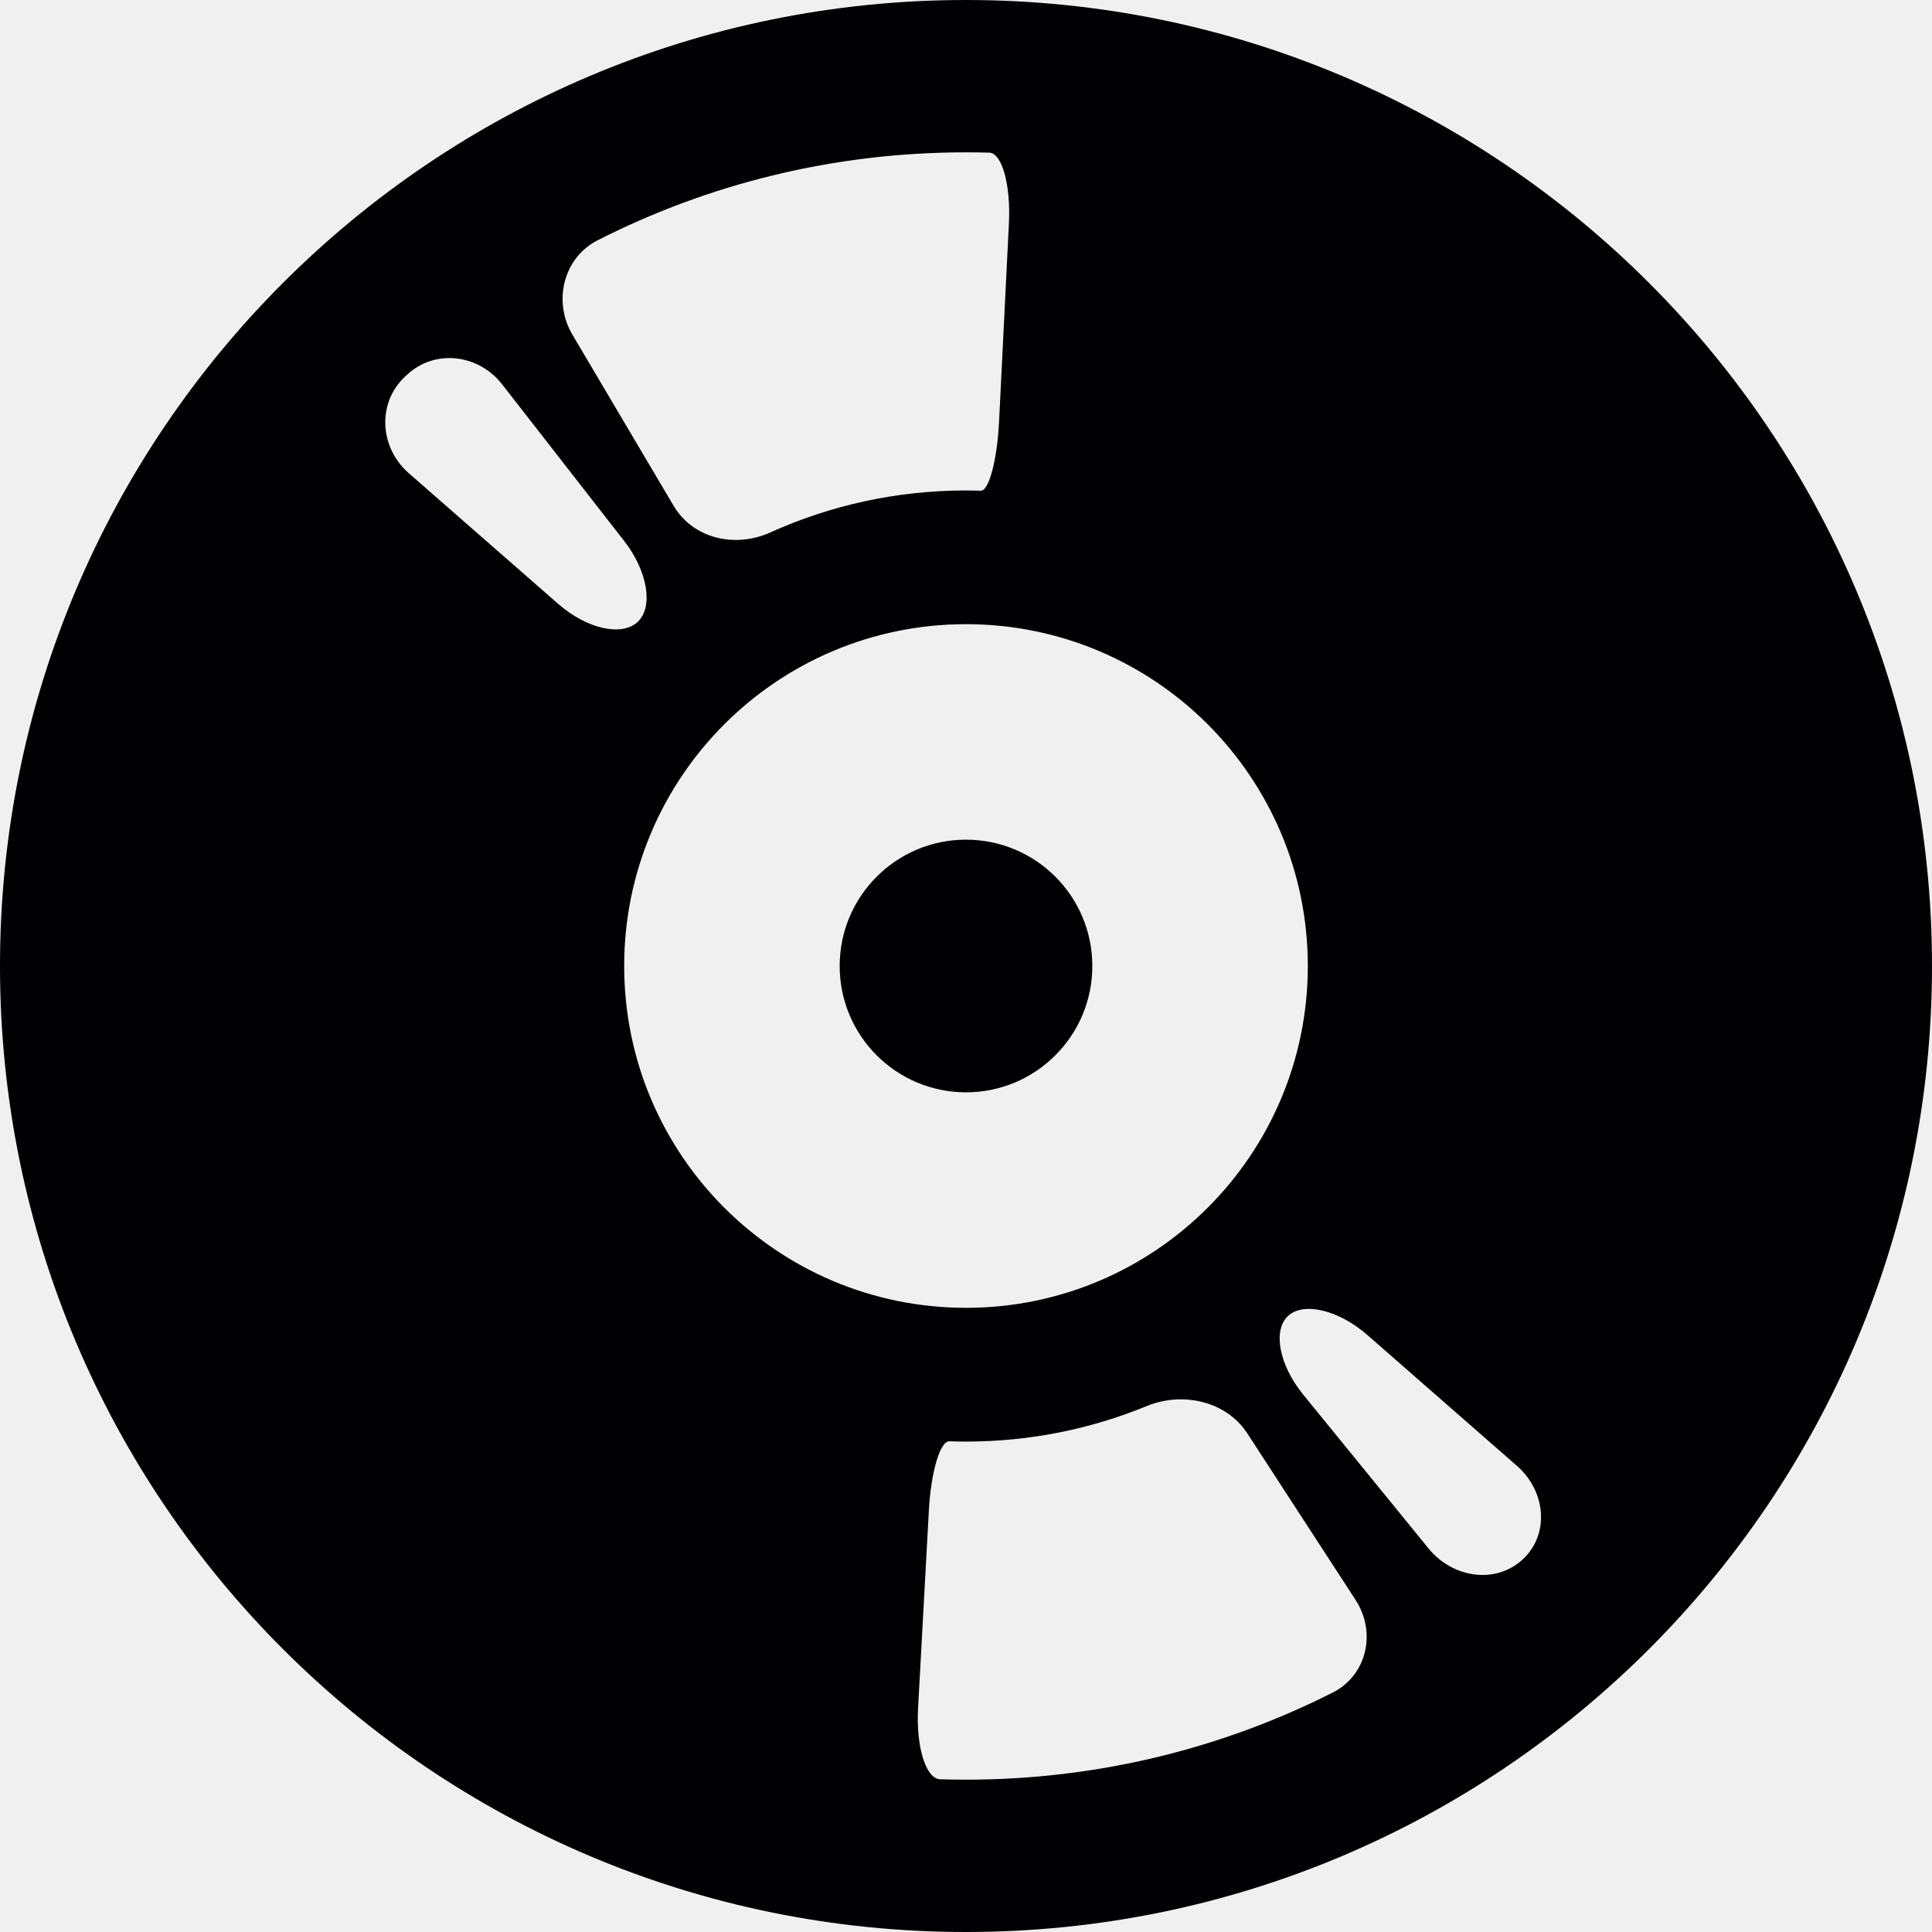
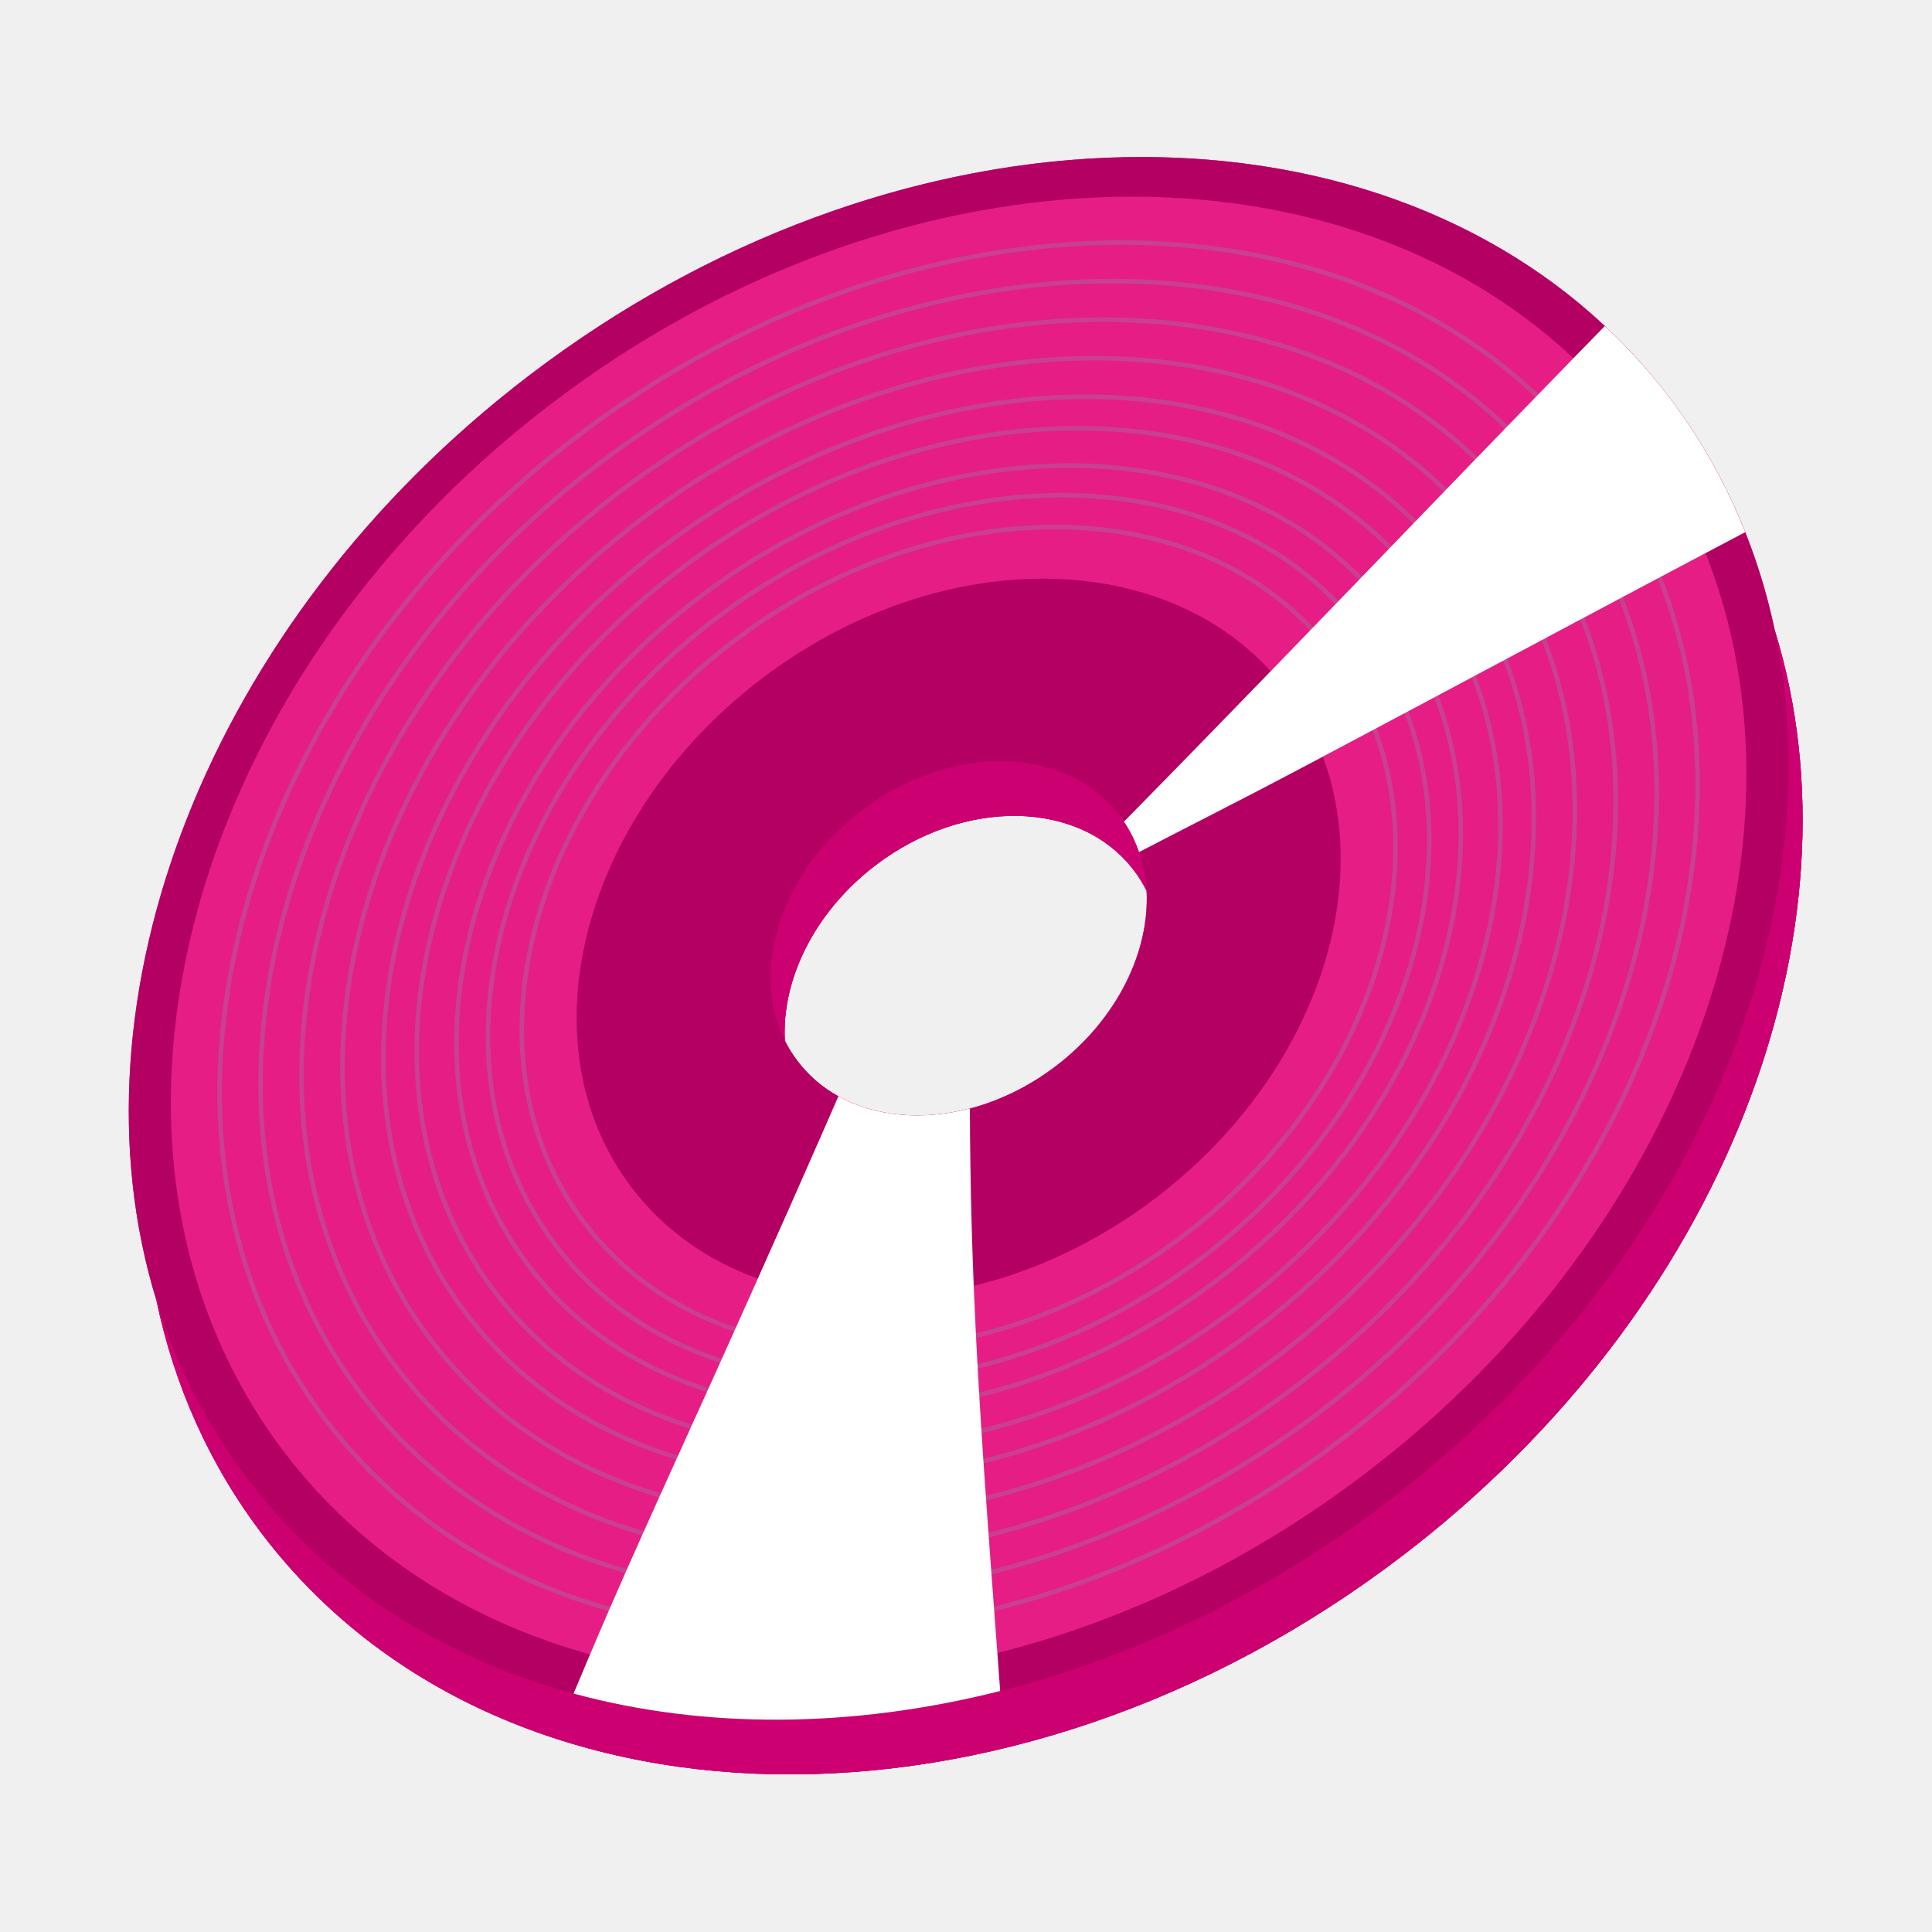
- <svg xmlns="http://www.w3.org/2000/svg" version="1.1" id="Capa_1" x="0px" y="0px" viewBox="0 0 55.334 55.334" style="enable-background:new 0 0 55.334 55.334;" xml:space="preserve">
+ <svg xmlns="http://www.w3.org/2000/svg" version="1.1" id="BASE" x="0px" y="0px" viewBox="0 0 2122 2122" style="enable-background:new 0 0 2122 2122;" xml:space="preserve">
  <g>
    <g>
-       <circle style="fill:#010002;" cx="27.667" cy="27.667" r="3.618" />
-       <path style="fill:#010002;" d="M27.667,0C12.387,0,0,12.387,0,27.667s12.387,27.667,27.667,27.667s27.667-12.387,27.667-27.667    S42.947,0,27.667,0z M17.118,6.881c3.167-1.61,6.752-2.518,10.549-2.518c0.223,0,0.444,0.003,0.665,0.009    c0.367,0.01,0.619,0.922,0.564,2.025l-0.282,5.677c-0.055,1.103-0.289,1.986-0.523,1.979c-0.141-0.004-0.282-0.006-0.424-0.006    c-1.997,0-3.894,0.43-5.603,1.202c-1.007,0.455-2.212,0.184-2.774-0.767l-2.896-4.897C15.832,8.634,16.133,7.382,17.118,6.881z     M15.986,17.295l-4.278-3.742c-0.832-0.727-0.918-1.994-0.119-2.756c0.019-0.018,0.037-0.035,0.057-0.053    c0.802-0.76,2.059-0.605,2.737,0.266l3.494,4.484c0.679,0.871,0.837,1.889,0.391,2.314C17.821,18.235,16.818,18.022,15.986,17.295    z M17.877,27.667c0-5.407,4.383-9.79,9.79-9.79s9.79,4.383,9.79,9.79s-4.383,9.79-9.79,9.79S17.877,33.074,17.877,27.667z     M38.17,48.476c-3.156,1.596-6.725,2.495-10.503,2.495c-0.248,0-0.495-0.004-0.741-0.011c-0.409-0.013-0.692-0.929-0.632-2.032    l0.31-5.676c0.061-1.103,0.322-1.981,0.586-1.972c0.158,0.005,0.317,0.008,0.477,0.008c1.834,0,3.582-0.362,5.179-1.018    c1.022-0.42,2.275-0.144,2.877,0.782l3.101,4.77C39.426,46.747,39.156,47.977,38.17,48.476z M43.619,44.656    c-0.766,0.72-2.005,0.551-2.703-0.305l-3.59-4.407c-0.698-0.856-0.876-1.848-0.435-2.255c0.442-0.407,1.443-0.179,2.274,0.549    l4.28,3.744C44.277,42.709,44.386,43.936,43.619,44.656z" />
+       <path style="fill:#E61D84;" d="M1949.339,692.408c-17.308-82.569-49.714-160.783-98.07-231.279    c-0.002-0.004-0.006-0.009-0.01-0.014c-0.86-1.255-1.726-2.509-2.597-3.759c-0.085-0.121-0.169-0.242-0.253-0.363    c-0.752-1.078-1.508-2.154-2.268-3.228c-0.345-0.487-0.689-0.975-1.036-1.462c-0.402-0.564-0.804-1.128-1.207-1.692    c-0.656-0.916-1.316-1.83-1.978-2.744c-0.293-0.407-0.589-0.813-0.885-1.219c-0.751-1.032-1.505-2.063-2.266-3.092    c-0.216-0.293-0.434-0.586-0.65-0.879c-0.826-1.116-1.657-2.233-2.493-3.345c-0.131-0.176-0.264-0.351-0.396-0.526    c-0.919-1.223-1.844-2.444-2.775-3.662c-0.893-1.169-1.792-2.333-2.692-3.494c-0.256-0.33-0.513-0.661-0.77-0.991    c-0.754-0.969-1.512-1.936-2.271-2.9c-0.434-0.551-0.87-1.102-1.307-1.651c-0.47-0.593-0.941-1.185-1.414-1.777    c-0.547-0.685-1.095-1.368-1.644-2.05c-0.065-0.079-0.129-0.159-0.194-0.238C1557.229,93.65,1005.8,88.048,580.842,412.639    C226.264,683.515,70.334,1099.786,171.985,1428.887c19.466,92.851,58.018,180.198,116.88,257.25    c260.718,341.345,821.075,351.41,1251.614,22.505C1895.052,1437.771,2050.981,1021.507,1949.339,692.408z M920.867,1204.023    c-0.007,0.017-0.016,0.035-0.023,0.052c-17.223-9.576-32.397-22.394-44.649-38.444c-5.504-7.2-10.225-14.797-14.184-22.714    c-3.579-66.618,32.158-141.014,99.374-192.378c97.608-74.535,224.69-72.264,283.792,5.111    c5.488,7.185,10.196,14.767,14.146,22.667c3.586,66.644-32.151,141.082-99.388,192.424    c-29.747,22.732-62.228,38.324-94.686,46.827v-0.086C1013.295,1231.076,961.401,1226.565,920.867,1204.023z" />
+     </g>
+     <g>
+       <g>
+         <path style="fill:#B30062;" d="M1762.661,358.12C1480.9,94.534,976.17,110.68,580.842,412.639     C226.264,683.515,70.334,1099.786,171.985,1428.887c19.466,92.851,58.018,180.198,116.88,257.25     c260.718,341.345,821.075,351.41,1251.614,22.505c354.573-270.872,510.502-687.136,408.86-1016.235     c-7.748-36.959-18.618-73.008-32.506-107.915c0.019-0.01,0.036-0.019,0.053-0.028c-17.119-43.082-38.922-84.391-65.617-123.336     c-0.002-0.004-0.006-0.009-0.01-0.014c-0.86-1.255-1.726-2.509-2.597-3.759c-0.085-0.121-0.169-0.242-0.253-0.363     c-0.752-1.078-1.508-2.154-2.268-3.228c-0.345-0.487-0.689-0.975-1.036-1.462c-0.402-0.564-0.804-1.128-1.207-1.692     c-0.656-0.916-1.316-1.83-1.978-2.744c-0.293-0.407-0.589-0.813-0.885-1.219c-0.751-1.032-1.505-2.063-2.266-3.092     c-0.216-0.293-0.434-0.586-0.65-0.879c-0.826-1.116-1.657-2.233-2.493-3.345c-0.131-0.176-0.264-0.351-0.396-0.526     c-0.919-1.223-1.844-2.444-2.775-3.662c-0.893-1.169-1.792-2.333-2.692-3.494c-0.256-0.33-0.513-0.661-0.77-0.991     c-0.754-0.969-1.512-1.936-2.271-2.9c-0.434-0.551-0.87-1.102-1.307-1.651c-0.47-0.593-0.941-1.185-1.414-1.777     c-0.547-0.685-1.095-1.368-1.644-2.05c-0.065-0.079-0.129-0.159-0.194-0.238c-18.48-22.887-38.37-44.185-59.487-63.941      M312.896,1595.913c-159.517-208.82-161.936-497.271-34.081-759.557c70.523-144.673,180.683-281.387,325.978-392.385     c316.772-241.92,707.558-290.597,982.574-149.426c51.371,26.37,98.701,59.363,140.755,98.959     c-12.772,13.107-25.531,26.226-38.281,39.354c-1.158,1.193-2.318,2.387-3.476,3.58c-10.027,10.327-20.049,20.66-30.066,30.998     l-3.471,3.584c-10.019,10.343-20.034,20.69-30.045,31.041c-1.156,1.195-2.313,2.391-3.469,3.587     c-10.013,10.355-20.022,20.712-30.029,31.073l-3.466,3.589c-10.01,10.365-20.018,20.731-30.024,31.099     c-1.155,1.197-2.309,2.394-3.465,3.591c-7.958,8.247-15.918,16.496-23.877,24.744c-1.155,1.197-2.31,2.394-3.465,3.591     c-9.674,10.025-19.347,20.051-29.021,30.076c-1.155,1.197-2.311,2.394-3.465,3.591c-7.452,7.721-14.904,15.441-22.358,23.16     c-1.154,1.197-2.31,2.395-3.466,3.592c-8.079,8.367-16.16,16.732-24.244,25.096c-1.157,1.198-2.314,2.395-3.471,3.593     c-14.43,14.93-28.865,29.852-43.311,44.766c-125.823-137.923-370.334-135.94-560.024,8.984     c-198.21,151.393-261.544,401.479-141.535,558.55c35.65,46.675,83.471,79.894,138.281,99.564     c-8.007,17.898-16.03,35.79-24.064,53.675c-0.685,1.523-1.368,3.046-2.052,4.569c-4.47,9.947-8.942,19.892-13.419,29.836     c-0.686,1.525-1.372,3.05-2.06,4.575c-1.501,3.335-3.002,6.67-4.504,10.005c-2.625,5.828-5.253,11.654-7.886,17.479     c-0.688,1.526-1.379,3.051-2.069,4.576c-5.386,11.916-10.783,23.828-16.185,35.74l-2.075,4.579     c-4.436,9.782-8.874,19.563-13.312,29.346c-0.693,1.527-1.385,3.054-2.078,4.581c-5.586,12.32-11.167,24.642-16.737,36.969     c-0.69,1.528-1.38,3.057-2.07,4.585c-5.562,12.318-11.111,24.642-16.638,36.975l-2.057,4.594     c-5.516,12.324-11.011,24.657-16.476,37.002c-0.68,1.535-1.359,3.069-2.038,4.604c-5.451,12.335-10.87,24.684-16.252,37.048     c-0.67,1.539-1.34,3.078-2.009,4.618c-2.894,6.664-5.778,13.332-8.648,20.006c-3.913,9.102-7.799,18.245-11.672,27.417     C514.141,1779.922,397.07,1706.103,312.896,1595.913z M920.867,1204.023c-0.007,0.017-0.016,0.035-0.023,0.052     c-17.223-9.576-32.397-22.394-44.649-38.444c-5.504-7.2-10.225-14.797-14.184-22.714     c-3.579-66.618,32.158-141.014,99.374-192.378c97.608-74.535,224.69-72.264,283.792,5.111     c5.488,7.185,10.196,14.767,14.146,22.667c3.586,66.644-32.151,141.082-99.388,192.424     c-29.747,22.732-62.228,38.324-94.686,46.827v-0.086C1013.295,1231.076,961.401,1226.565,920.867,1204.023z M1501.022,1617.283     c-127.333,97.26-266.623,163.289-405.548,198.313c-1.131-15.275-2.272-30.549-3.409-45.823l-0.376-5.05     c-0.883-11.846-1.765-23.692-2.642-35.538c-0.124-1.682-0.249-3.365-0.373-5.048c-0.876-11.85-1.745-23.7-2.606-35.55     c-0.122-1.683-0.245-3.367-0.367-5.05c-0.859-11.855-1.707-23.711-2.542-35.567c-0.118-1.684-0.236-3.368-0.355-5.052     c-0.832-11.862-1.648-23.725-2.447-35.589c-0.113-1.685-0.226-3.371-0.34-5.056c-0.627-9.382-1.243-18.764-1.845-28.147     c-0.108-1.687-0.217-3.373-0.324-5.059c-0.729-11.469-1.438-22.939-2.124-34.411c-0.1-1.687-0.199-3.374-0.299-5.061     c-0.519-8.773-1.023-17.546-1.511-26.32c-0.094-1.689-0.186-3.378-0.28-5.066c-0.523-9.537-1.028-19.075-1.511-28.615     c-0.085-1.691-0.169-3.382-0.253-5.072c-0.866-17.404-1.661-34.812-2.37-52.227c68.715-16.707,137.745-49.06,200.742-97.177     c169.084-129.181,240.041-330.216,182.666-484.041c18.212-9.652,36.415-19.316,54.613-28.988c1.48-0.786,2.96-1.572,4.438-2.358     c10.193-5.418,20.384-10.839,30.573-16.261c1.478-0.787,2.957-1.574,4.436-2.361c9.407-5.006,18.811-10.014,28.215-15.023     c1.48-0.788,2.96-1.577,4.44-2.365c12.223-6.511,24.445-13.024,36.666-19.538c1.477-0.788,2.956-1.576,4.434-2.363     c10.058-5.361,20.115-10.722,30.172-16.083c1.479-0.788,2.956-1.576,4.434-2.364c12.654-6.745,25.308-13.49,37.962-20.233     c1.478-0.787,2.954-1.575,4.43-2.362c12.655-6.744,25.309-13.484,37.965-20.222c1.476-0.787,2.955-1.573,4.431-2.359     c12.655-6.738,25.313-13.471,37.972-20.202c1.477-0.786,2.955-1.572,4.432-2.357c12.659-6.729,25.32-13.456,37.983-20.176     c1.479-0.784,2.956-1.57,4.434-2.353c16.113-8.549,32.231-17.085,48.353-25.613     C1999.633,926.13,1854.026,1347.603,1501.022,1617.283z" />
+       </g>
+       <path style="fill:#CD0071;" d="M945.879,890.511c-88.526,67.646-122.448,175.245-83.868,252.406    c-3.579-66.618,32.158-141.014,99.374-192.378c97.608-74.535,224.69-72.264,283.792,5.111    c5.488,7.185,10.196,14.767,14.146,22.667c-0.789-14.654-3.48-28.931-8.154-42.503c-0.021,0.011-0.043,0.021-0.063,0.032    c-4.042-11.736-9.517-22.962-16.58-33.431c0.004-0.005,0.009-0.008,0.012-0.013c-1.55-2.296-3.17-4.559-4.867-6.782    C1170.569,818.247,1043.488,815.976,945.879,890.511z" />
+       <path style="fill:#CD0071;" d="M1524.973,1648.614c-430.541,328.905-990.896,318.84-1251.615-22.505    c-46-60.216-79.595-126.719-101.373-197.222c19.466,92.851,58.018,180.198,116.88,257.25    c260.718,341.345,821.075,351.41,1251.614,22.505c354.573-270.872,510.502-687.136,408.86-1016.235    C2016.082,1010.826,1858.307,1393.968,1524.973,1648.614z" />
+       <path style="fill:#C94090;" d="M631.016,478.327c-252.521,192.925-392.261,468.501-392.278,721.574    c-0.005,131.987,38.05,257.873,117.996,362.52c78.465,102.733,187.252,171.885,311.656,207.242    c0.669-1.54,1.339-3.079,2.009-4.618c-123.753-35.035-231.818-103.687-309.7-205.653    c-79.226-103.713-116.969-228.452-116.974-359.491c-0.018-251.23,138.892-525.548,390.319-717.609    C820.668,339.74,1034.722,268.9,1231.792,268.904c175.391,0.01,337.24,56.077,454.572,167.533c1.158-1.193,2.318-2.387,3.476-3.58    c-118.388-112.479-281.608-168.952-458.048-168.941C1033.53,263.919,818.472,335.146,631.016,478.327z" />
+       <path style="fill:#C94090;" d="M1471.767,1578.965c-119.348,91.175-249.912,153.017-380.078,185.757l0.376,5.05    c131.121-32.853,262.592-95.07,382.731-186.844c252.521-192.925,392.257-468.501,392.276-721.575    c0.003-79.388-13.764-156.569-42.133-228.248c-1.478,0.784-2.955,1.569-4.434,2.353c27.985,70.909,41.576,147.268,41.579,225.895    C1862.101,1112.585,1723.195,1386.904,1471.767,1578.965z" />
+       <path style="fill:#C94090;" d="M1448.481,1548.483c-112.977,86.308-236.594,144.787-359.807,175.654    c0.124,1.683,0.248,3.366,0.373,5.048c124.169-30.98,248.696-89.831,362.463-176.738    c238.564-182.262,370.583-442.608,370.601-681.714c0.004-74.801-12.934-147.529-39.589-215.097    c-1.477,0.786-2.955,1.572-4.432,2.357c26.27,66.797,39.031,138.702,39.034,212.74    C1817.14,1107.996,1685.951,1367.084,1448.481,1548.483z" />
+       <path style="fill:#C94090;" d="M654.303,508.812c-238.564,182.262-370.588,442.608-370.604,681.714    c-0.005,124.702,35.95,243.647,111.49,342.523c73.506,96.241,175.176,161.287,291.463,194.948c0.679-1.535,1.359-3.07,2.038-4.604    c-115.646-33.338-216.605-97.888-289.537-193.372c-74.819-97.943-110.462-215.74-110.467-339.495    c-0.018-237.263,131.176-496.351,368.646-677.749c176.259-134.638,378.428-201.543,564.548-201.539    c166.47,0.01,320.014,53.483,430.947,159.781l3.471-3.584c-111.989-107.32-266.904-161.196-434.419-161.186    C1034.567,306.252,831.395,373.546,654.303,508.812z" />
+       <path style="fill:#C94090;" d="M677.587,539.296c-224.607,171.6-348.913,416.715-348.93,641.854    c-0.005,117.417,33.851,229.421,104.983,322.526c68.6,89.817,163.25,150.779,271.525,182.713l2.057-4.594    c-107.639-31.61-201.586-92.079-269.617-181.148c-70.411-92.172-103.956-203.028-103.96-319.498    c-0.018-223.296,123.458-467.154,346.971-637.889c165.901-126.726,356.186-189.695,531.357-189.691    c157.564,0.01,302.81,50.91,407.34,152.077c1.156-1.195,2.313-2.391,3.469-3.587c-105.588-102.189-252.204-153.49-410.809-153.479    C1035.61,348.585,844.322,411.942,677.587,539.296z" />
+       <path style="fill:#C94090;" d="M1425.196,1518c-106.594,81.431-223.25,136.54-339.495,165.536c0.122,1.683,0.245,3.367,0.367,5.05    c117.204-29.108,234.771-84.59,342.158-166.622c224.607-171.6,348.908-416.716,348.926-641.854    c0.004-70.201-12.1-138.467-37.034-201.915c-1.476,0.787-2.955,1.573-4.431,2.359c24.548,62.677,36.475,130.118,36.477,199.556    C1772.181,1103.406,1648.709,1347.264,1425.196,1518z" />
+       <path style="fill:#C94090;" d="M1401.91,1487.517c-100.187,76.537-209.853,128.269-319.106,155.399    c0.118,1.684,0.236,3.369,0.355,5.052c110.216-27.24,220.798-79.348,321.78-156.487    c210.65-160.938,327.234-390.824,327.252-601.995c0.003-65.594-11.263-129.389-34.469-188.711    c-1.476,0.787-2.953,1.574-4.43,2.362c22.822,58.549,33.91,121.52,33.912,186.349    C1727.22,1098.816,1611.466,1327.444,1401.91,1487.517z" />
+       <path style="fill:#C94090;" d="M700.873,569.781c-210.65,160.937-327.237,390.822-327.255,601.994    c-0.005,110.133,31.751,215.195,98.475,302.529c63.73,83.442,151.428,140.333,251.768,170.517c0.69-1.528,1.38-3.057,2.07-4.585    c-99.707-29.86-186.707-86.261-249.873-168.961c-66.003-86.401-97.448-190.316-97.452-299.501    c-0.018-209.328,115.741-437.957,325.297-598.03c155.541-118.811,333.941-177.846,498.163-177.842    c148.672,0.01,285.631,48.346,383.752,144.406l3.466-3.589c-99.179-97.081-237.512-145.816-387.218-145.805    C1036.651,390.918,857.247,450.341,700.873,569.781z" />
+       <path style="fill:#C94090;" d="M1378.625,1457.035c-93.746,71.617-196.383,119.965-298.608,145.236    c0.113,1.685,0.227,3.371,0.34,5.056c103.193-25.38,206.751-74.105,301.297-146.328    c196.691-150.275,305.557-364.93,305.576-562.134c0.002-60.982-10.423-120.302-31.901-175.494    c-1.478,0.788-2.955,1.576-4.434,2.364c21.094,54.419,31.344,112.914,31.347,173.13    C1682.259,1094.227,1574.223,1307.625,1378.625,1457.035z" />
+       <path style="fill:#C94090;" d="M724.159,600.264c-196.693,150.275-305.562,364.931-305.58,562.135    c-0.004,102.848,29.652,200.969,91.968,282.532c58.884,77.096,139.674,129.922,232.123,158.336    c0.693-1.527,1.385-3.054,2.078-4.581c-91.815-28.091-171.913-80.426-230.236-156.783    c-61.595-80.63-90.939-177.604-90.944-279.504c-0.018-195.361,108.022-408.76,303.621-558.17    c145.18-110.897,311.695-165.998,464.969-165.994c139.787,0.01,268.469,45.79,360.172,136.763c1.156-1.197,2.31-2.394,3.465-3.591    c-92.763-91.994-222.821-138.172-363.638-138.161C1037.69,433.25,870.172,488.739,724.159,600.264z" />
+       <path style="fill:#C94090;" d="M743.167,625.149C557.867,766.72,455.298,968.943,455.28,1154.747    c-0.005,96.901,27.937,189.355,86.654,266.208c54.933,71.924,130.097,121.427,216.124,148.385l2.075-4.579    c-85.388-26.636-159.862-75.649-214.234-146.835c-57.996-75.92-85.627-167.227-85.632-263.18    C460.25,970.786,561.99,769.82,746.196,629.114c136.725-104.439,293.539-156.326,437.876-156.322    c132.537,0.01,254.461,43.711,340.916,130.542c1.155-1.197,2.31-2.394,3.465-3.591    c-87.516-87.854-210.817-131.951-344.381-131.939C1038.543,467.806,880.725,520.082,743.167,625.149z" />
+       <path style="fill:#C94090;" d="M1359.617,1432.153c-88.454,67.575-185.317,113.152-281.768,136.912    c0.107,1.686,0.216,3.372,0.324,5.059c97.425-23.867,195.214-69.822,284.474-138.007    c185.298-141.571,287.865-343.794,287.883-529.597c0.002-57.217-9.74-112.883-29.806-164.702    c-1.478,0.787-2.956,1.575-4.434,2.363c19.683,51.047,29.25,105.889,29.252,162.339    C1645.558,1090.48,1543.821,1291.446,1359.617,1432.153z" />
+       <path style="fill:#C94090;" d="M1174.46,508.841c-134.913,0.003-281.21,48.467-408.72,145.861    c-171.769,131.234-266.858,318.693-266.875,490.956c-0.005,89.839,25.903,175.565,80.346,246.824    c50.236,65.774,118.719,111.324,197.107,136.54c0.69-1.525,1.38-3.051,2.069-4.576c-77.744-24.897-145.535-69.955-195.21-134.993    c-53.721-70.325-79.319-154.904-79.323-243.796c-0.018-170.42,94.242-356.621,264.916-486.991    c126.677-96.766,271.97-144.84,405.69-144.837c123.93,0.011,237.829,41.247,318.04,123.171c1.155-1.197,2.31-2.394,3.465-3.591    C1414.691,550.461,1299.411,508.83,1174.46,508.841z" />
+       <path style="fill:#C94090;" d="M1337.043,1402.602c-82.127,62.741-172.075,105.015-261.619,126.99    c0.1,1.687,0.2,3.374,0.299,5.061c90.527-22.08,181.409-64.732,264.349-128.086c171.768-131.234,266.852-318.694,266.871-490.956    c0.002-52.747-8.928-104.077-27.32-151.892c-1.48,0.788-2.959,1.577-4.44,2.365c18.01,47.043,26.77,97.546,26.772,149.527    C1601.973,1086.031,1507.718,1272.232,1337.043,1402.602z" />
+       <path style="fill:#C94090;" d="M1166.833,541.436c-126.484,0.003-263.629,45.437-383.164,136.737    C622.647,801.198,533.501,976.93,533.484,1138.438c-0.005,84.23,24.286,164.611,75.335,231.427    c46.493,60.873,109.655,103.271,181.957,127.095c0.687-1.525,1.374-3.05,2.06-4.575    c-71.652-23.507-134.119-65.412-180.052-125.549c-50.328-65.882-74.308-145.116-74.313-228.398    c-0.018-159.665,88.299-334.14,248.227-456.3c118.702-90.673,254.843-135.718,380.135-135.714    c117.088,0.011,224.606,39.296,299.843,117.328c1.156-1.197,2.312-2.395,3.466-3.592    C1393.84,581.102,1284.938,541.425,1166.833,541.436z" />
+       <path style="fill:#C94090;" d="M1319.114,1379.132c-77.059,58.869-161.465,98.507-245.48,119.074    c0.094,1.689,0.186,3.378,0.28,5.066c85.005-20.671,170.352-60.688,248.229-120.176    c161.021-123.024,250.162-298.758,250.181-460.266c0.003-49.2-8.29-97.086-25.355-141.723c-1.479,0.787-2.958,1.574-4.436,2.361    c16.685,43.865,24.801,90.928,24.803,139.362C1567.354,1082.496,1479.041,1256.971,1319.114,1379.132z" />
+       <path style="fill:#C94090;" d="M1299.892,1353.969c-71.578,54.682-149.988,91.481-228.022,110.55    c0.084,1.69,0.168,3.381,0.253,5.072c79.034-19.17,158.395-56.35,230.798-111.658    c149.499-114.223,232.272-277.384,232.291-427.363c0.003-45.405-7.601-89.608-23.252-130.842    c-1.479,0.786-2.958,1.572-4.438,2.358c15.273,40.463,22.7,83.845,22.702,128.485    C1530.243,1078.707,1448.298,1240.61,1299.892,1353.969z" />
+       <path style="fill:#C94090;" d="M1158.651,576.381c-117.445,0.004-244.78,42.188-355.761,126.956    C653.392,817.56,570.616,980.721,570.599,1130.699c-0.005,78.216,22.553,152.867,69.962,214.919    c42.472,55.61,99.924,94.614,165.694,116.93c0.685-1.523,1.368-3.046,2.052-4.569c-65.113-22.001-121.867-60.515-163.782-115.39    c-46.688-61.118-68.934-134.622-68.939-211.891c-0.018-148.136,81.927-310.039,230.333-423.397    c110.147-84.14,236.479-125.937,352.731-125.933c109.748,0.011,210.42,37.205,280.309,111.071    c1.157-1.197,2.314-2.395,3.471-3.593C1371.473,613.953,1269.413,576.37,1158.651,576.381z" />
+       <path style="fill:#FFFFFF;" d="M1762.678,358.102c-8.261,8.448-16.515,16.903-24.765,25.361c-3.264,3.346-6.53,6.692-9.791,10.04    c-12.772,13.107-25.531,26.226-38.281,39.354c-1.158,1.193-2.318,2.387-3.476,3.58c-10.027,10.327-20.049,20.66-30.066,30.998    l-3.471,3.584c-10.019,10.343-20.034,20.69-30.045,31.041c-1.156,1.195-2.313,2.391-3.469,3.587    c-10.013,10.355-20.022,20.712-30.029,31.073l-3.466,3.589c-10.01,10.365-20.018,20.731-30.024,31.099    c-1.155,1.197-2.309,2.394-3.465,3.591c-7.958,8.247-15.918,16.496-23.877,24.744c-1.155,1.197-2.31,2.394-3.465,3.591    c-9.674,10.025-19.347,20.051-29.021,30.076c-1.155,1.197-2.311,2.394-3.465,3.591c-7.452,7.721-14.904,15.441-22.358,23.16    c-1.154,1.197-2.31,2.395-3.466,3.592c-8.079,8.367-16.16,16.732-24.244,25.096c-1.157,1.198-2.314,2.395-3.471,3.593    c-14.43,14.93-28.865,29.852-43.311,44.766c-53.516,55.25-107.163,110.371-161.112,165.198c-0.004,0.005-0.009,0.008-0.012,0.013    c7.062,10.468,12.537,21.695,16.58,33.431c0.021-0.011,0.042-0.021,0.063-0.032c56.193-29.195,112.779-57.674,168.756-87.277    c10.997-5.816,21.991-11.638,32.984-17.463c18.212-9.652,36.415-19.316,54.613-28.988c1.48-0.786,2.96-1.572,4.438-2.358    c10.193-5.418,20.384-10.839,30.573-16.261c1.478-0.787,2.957-1.574,4.436-2.361c9.407-5.006,18.811-10.014,28.215-15.023    c1.48-0.788,2.96-1.577,4.44-2.365c12.223-6.511,24.445-13.024,36.666-19.538c1.477-0.788,2.956-1.576,4.434-2.363    c10.058-5.361,20.115-10.722,30.172-16.083c1.479-0.788,2.956-1.576,4.434-2.364c12.654-6.745,25.308-13.49,37.962-20.233    c1.478-0.787,2.954-1.575,4.43-2.362c12.655-6.744,25.309-13.484,37.965-20.222c1.476-0.787,2.955-1.573,4.431-2.359    c12.655-6.738,25.313-13.471,37.972-20.202c1.477-0.786,2.955-1.572,4.432-2.357c12.659-6.729,25.32-13.456,37.983-20.176    c1.479-0.784,2.956-1.57,4.434-2.353c16.113-8.549,32.231-17.085,48.353-25.613c11.392-6.026,22.786-12.047,34.185-18.061    c3.137-1.655,6.273-3.313,9.41-4.967c-17.119-43.082-38.922-84.391-65.617-123.336c-0.002-0.004-0.006-0.009-0.01-0.014    c-0.86-1.255-1.726-2.509-2.597-3.759c-0.085-0.121-0.169-0.242-0.253-0.363c-0.752-1.078-1.508-2.154-2.268-3.228    c-0.345-0.487-0.689-0.975-1.036-1.462c-0.402-0.564-0.804-1.128-1.207-1.692c-0.656-0.916-1.316-1.83-1.978-2.744    c-0.293-0.407-0.589-0.813-0.885-1.219c-0.751-1.032-1.505-2.063-2.266-3.092c-0.216-0.293-0.434-0.586-0.65-0.879    c-0.826-1.116-1.657-2.233-2.493-3.345c-0.131-0.176-0.264-0.351-0.396-0.526c-0.919-1.223-1.844-2.444-2.775-3.662    c-0.893-1.169-1.792-2.333-2.692-3.494c-0.256-0.33-0.513-0.661-0.77-0.991c-0.754-0.969-1.512-1.936-2.271-2.9    c-0.434-0.551-0.87-1.102-1.307-1.651c-0.47-0.593-0.941-1.185-1.414-1.777c-0.547-0.685-1.095-1.368-1.644-2.05    c-0.065-0.079-0.129-0.159-0.194-0.238C1803.685,399.155,1783.794,377.858,1762.678,358.102z" />
+       <path style="fill:#FFFFFF;" d="M1091.689,1764.722c-0.883-11.846-1.765-23.692-2.642-35.538c-0.124-1.682-0.249-3.365-0.373-5.048    c-0.876-11.85-1.745-23.7-2.606-35.55c-0.122-1.683-0.245-3.367-0.367-5.05c-0.859-11.855-1.707-23.711-2.542-35.567    c-0.118-1.684-0.236-3.368-0.355-5.052c-0.832-11.862-1.648-23.725-2.447-35.589c-0.113-1.685-0.226-3.371-0.34-5.056    c-0.627-9.382-1.243-18.764-1.845-28.147c-0.108-1.687-0.217-3.373-0.324-5.059c-0.729-11.469-1.438-22.939-2.124-34.411    c-0.1-1.687-0.199-3.374-0.299-5.061c-0.519-8.773-1.023-17.546-1.511-26.32c-0.094-1.689-0.186-3.378-0.28-5.066    c-0.523-9.537-1.028-19.075-1.511-28.615c-0.085-1.691-0.169-3.382-0.253-5.072c-0.866-17.404-1.661-34.812-2.37-52.227    c-0.838-20.531-1.559-41.071-2.141-61.62c-0.659-23.221-1.16-46.443-1.512-69.666c-0.32-21.146-0.519-42.293-0.598-63.438v-0.086    c-51.954,13.594-103.848,9.083-144.382-13.459c-0.007,0.017-0.016,0.035-0.023,0.052c-5.302,12.191-10.621,24.374-15.952,36.551    c-23.934,54.663-48.152,109.204-72.52,163.677c-8.007,17.898-16.03,35.79-24.064,53.675c-0.685,1.523-1.368,3.046-2.052,4.569    c-4.47,9.947-8.942,19.892-13.419,29.836c-0.686,1.525-1.372,3.05-2.06,4.575c-1.501,3.335-3.002,6.67-4.504,10.005    c-2.625,5.828-5.253,11.654-7.886,17.479c-0.688,1.526-1.379,3.051-2.069,4.576c-5.386,11.916-10.783,23.828-16.185,35.74    l-2.075,4.579c-4.436,9.782-8.874,19.563-13.312,29.346c-0.693,1.527-1.385,3.054-2.078,4.581    c-5.586,12.32-11.167,24.642-16.737,36.969c-0.69,1.528-1.38,3.057-2.07,4.585c-5.562,12.318-11.111,24.642-16.638,36.975    l-2.057,4.594c-5.516,12.324-11.011,24.657-16.476,37.002c-0.68,1.535-1.359,3.069-2.038,4.604    c-5.451,12.335-10.87,24.684-16.252,37.048c-0.67,1.539-1.34,3.078-2.009,4.618c-2.894,6.664-5.778,13.332-8.648,20.006    c-3.913,9.102-7.799,18.245-11.672,27.417c-6.031,14.283-12.029,28.633-18.05,43.008c143.862,39.175,305.966,38.315,468.518-2.796    c-1.011-13.902-2.035-27.802-3.066-41.702c-1.131-15.275-2.272-30.549-3.409-45.823L1091.689,1764.722z" />
    </g>
  </g>
</svg>
